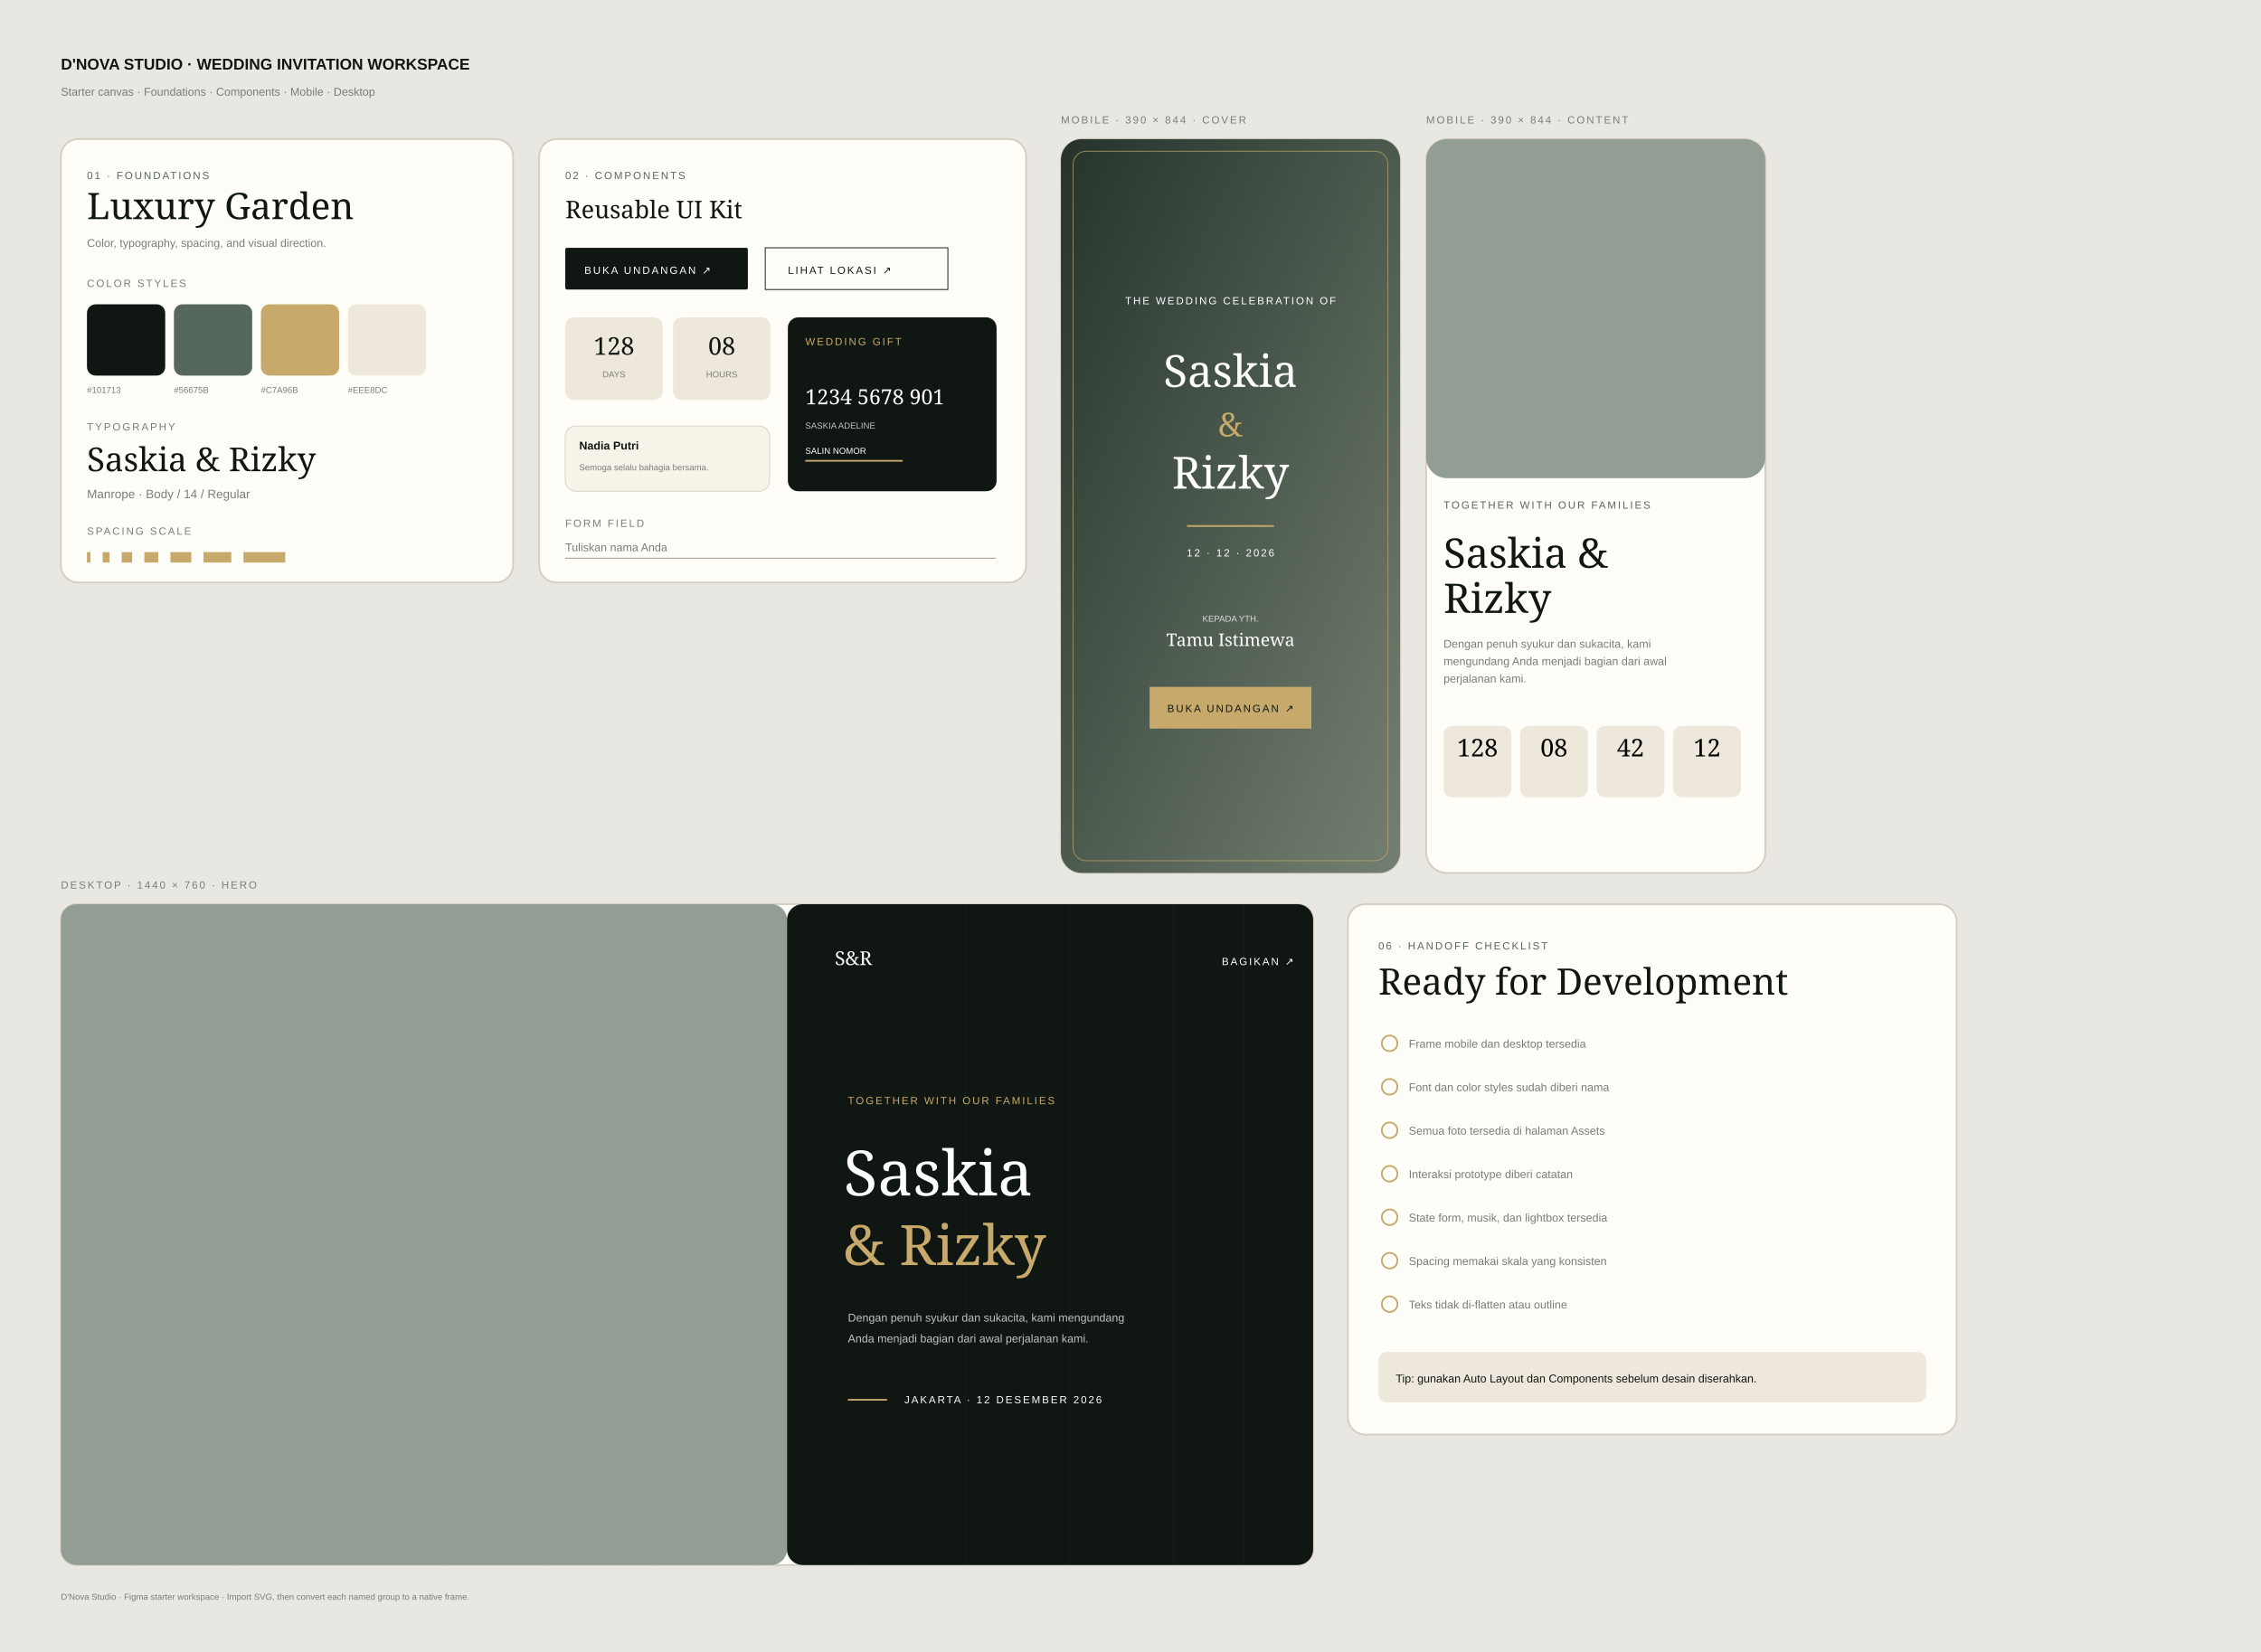
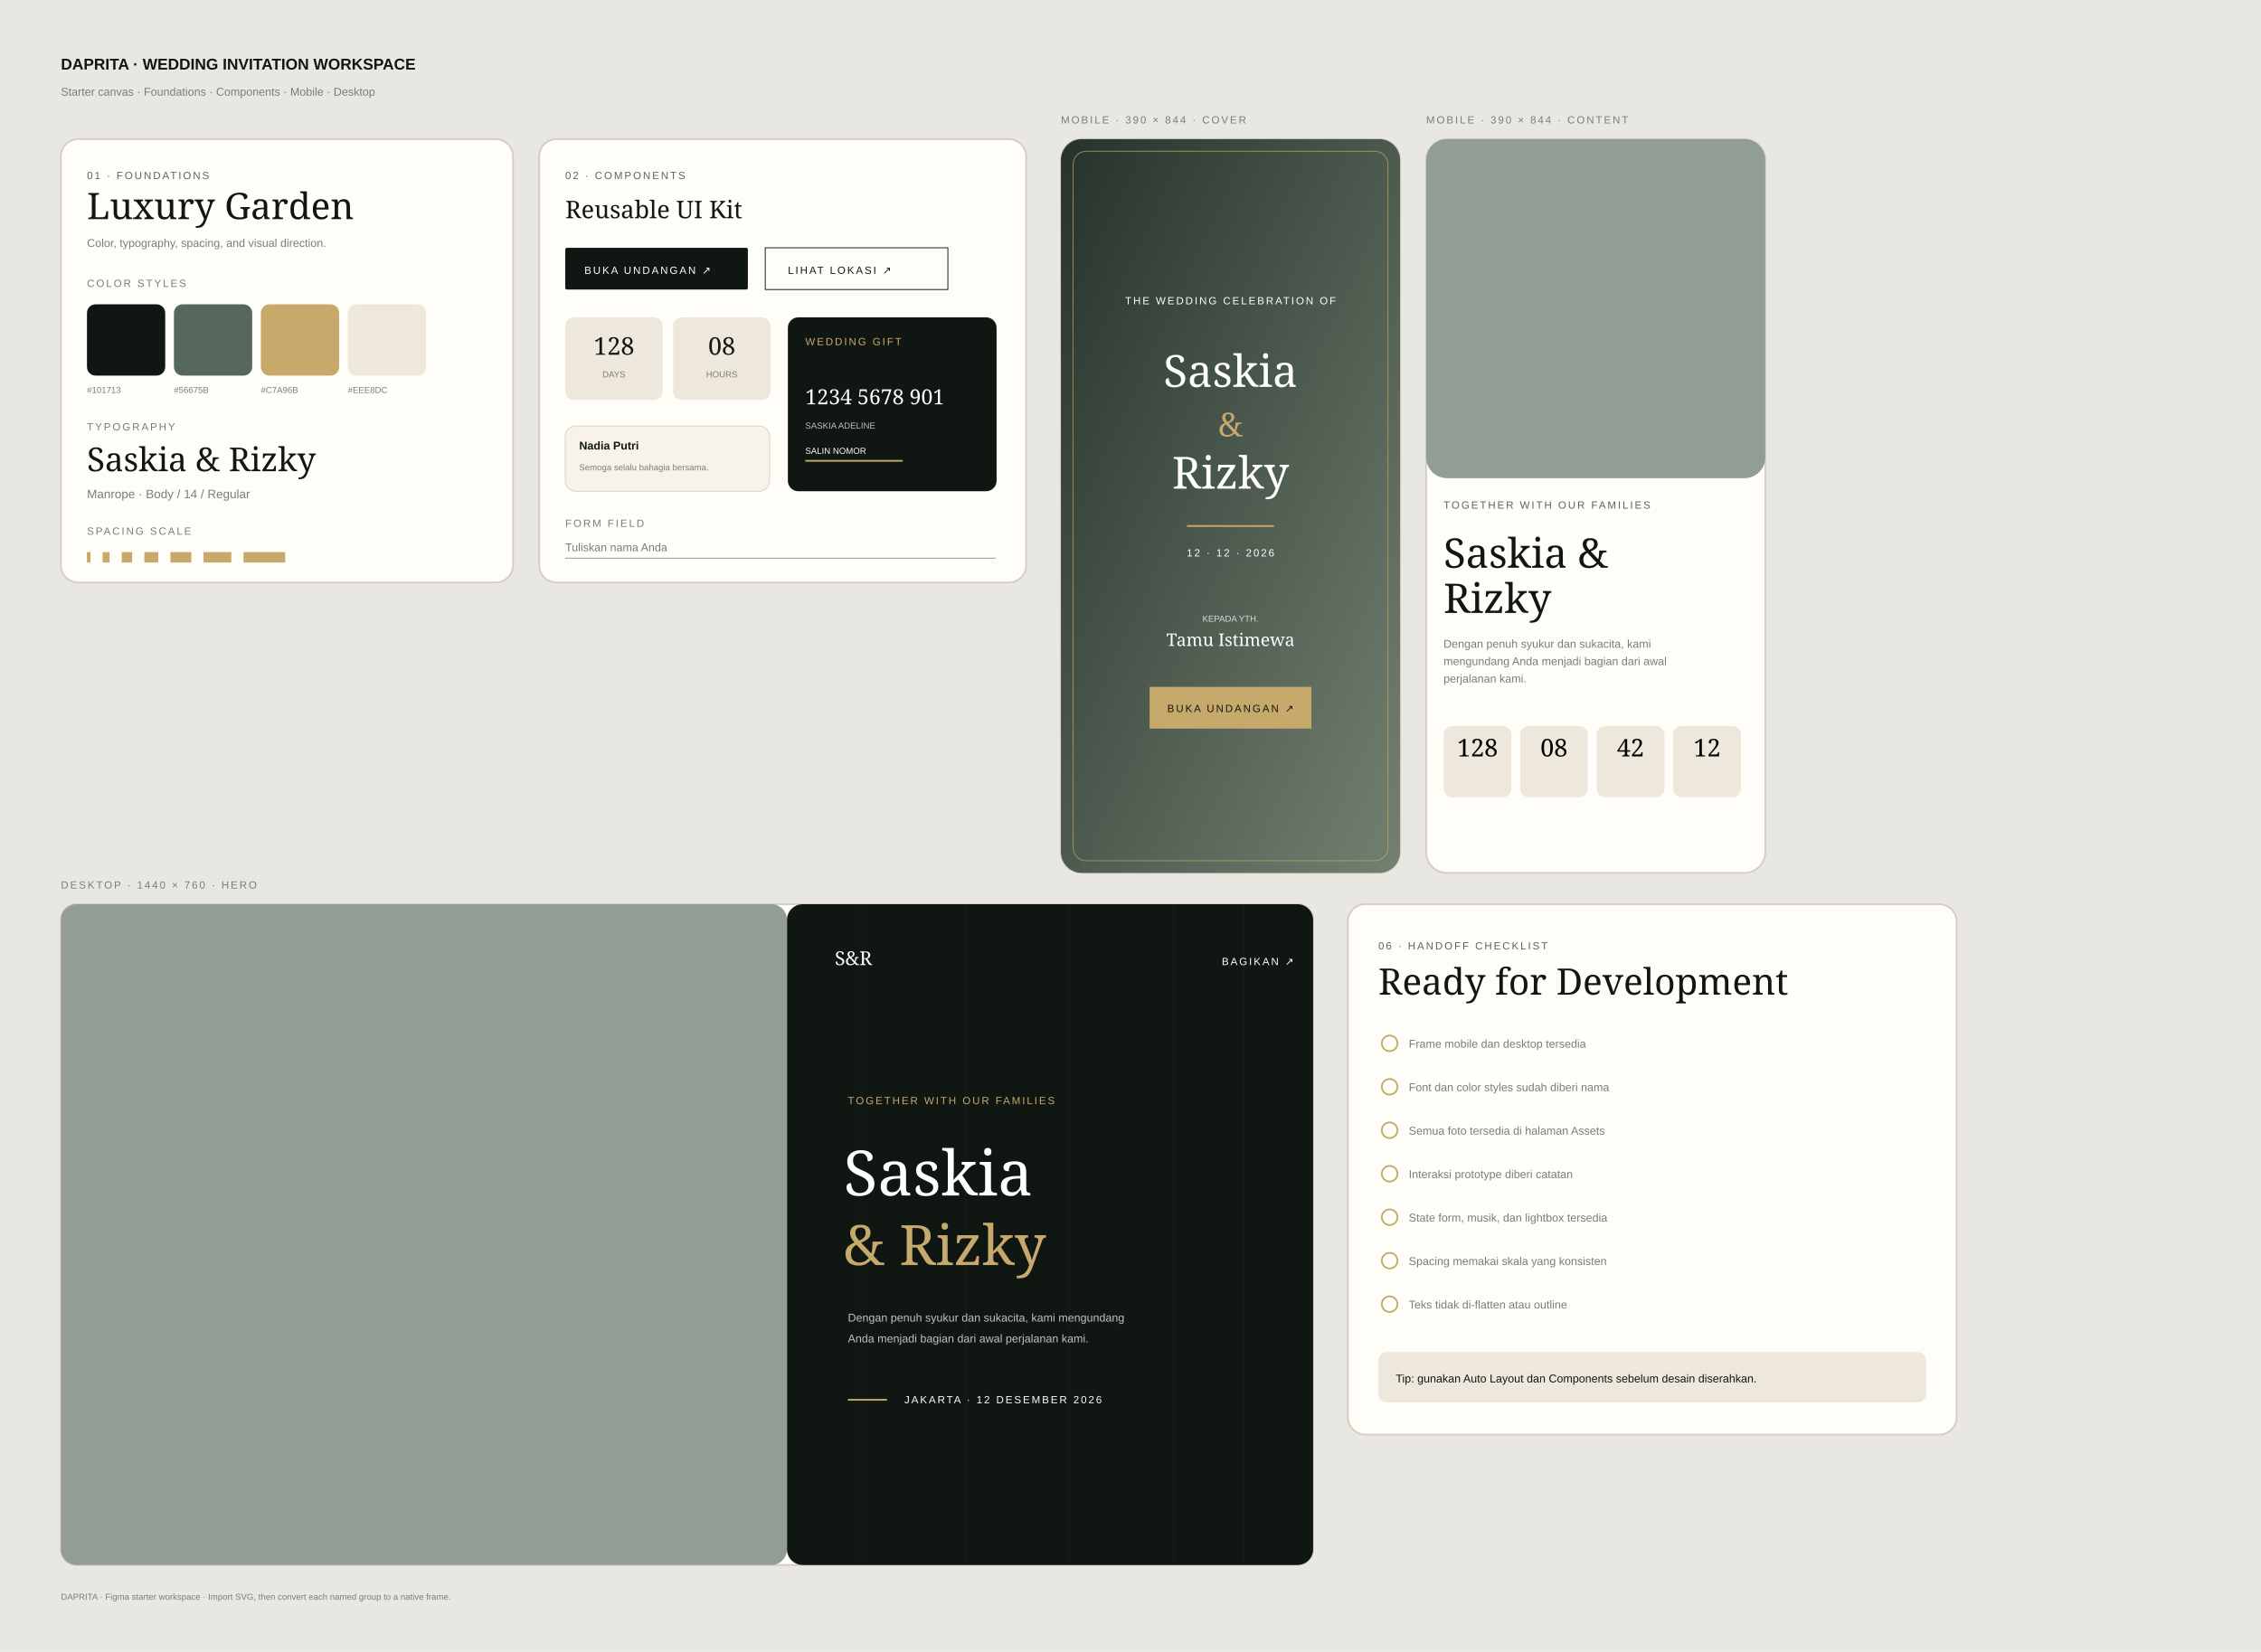
<svg xmlns="http://www.w3.org/2000/svg" width="2600" height="1900" viewBox="0 0 2600 1900">
  <defs>
    <style>
      .bg{fill:#e9e7e1}.frame{fill:#fffdf8;stroke:#d4cec0;stroke-width:2}.dark{fill:#101713}.paper{fill:#eee8dc}.gold{fill:#c7a96b}.sage{fill:#56675b}.muted{fill:#797d77}.white{fill:#fff}.line{stroke:#c7a96b;stroke-width:2}.grid{stroke:#c7a96b;stroke-width:1;opacity:.15}.display{font-family:Georgia,serif;font-weight:400}.body{font-family:Arial,sans-serif}.label{font-family:Arial,sans-serif;font-size:12px;letter-spacing:2px}.title{font-family:Georgia,serif;font-size:42px}.h2{font-family:Georgia,serif;font-size:28px}.copy{font-family:Arial,sans-serif;font-size:13px}.tiny{font-family:Arial,sans-serif;font-size:10px}.radius{rx:16}.image{fill:#c9cec8}.image2{fill:#929e94}.dash{fill:none;stroke:#9d968a;stroke-width:2;stroke-dasharray:7 7}
    </style>
    <linearGradient id="hero" x1="0" y1="0" x2="1" y2="1">
      <stop stop-color="#26332b" />
      <stop offset="1" stop-color="#738071" />
    </linearGradient>
  </defs>
  <rect class="bg" width="2600" height="1900" />
-   <text x="70" y="80" class="body" font-size="18" font-weight="bold" fill="#101713">D'NOVA STUDIO · WEDDING INVITATION WORKSPACE</text>
+   <text x="70" y="80" class="body" font-size="18" font-weight="bold" fill="#101713">DAPRITA · WEDDING INVITATION WORKSPACE</text>
  <text x="70" y="110" class="copy muted">Starter canvas · Foundations · Components · Mobile · Desktop</text>
  <g id="01-Foundations" transform="translate(70 160)">
    <rect class="frame" width="520" height="510" rx="20" />
    <text x="30" y="46" class="label sage">01 · FOUNDATIONS</text>
    <text x="30" y="92" class="title dark">Luxury Garden</text>
    <text x="30" y="124" class="copy muted">Color, typography, spacing, and visual direction.</text>
    <text x="30" y="170" class="label muted">COLOR STYLES</text>
    <rect x="30" y="190" width="90" height="82" rx="10" class="dark" />
    <rect x="130" y="190" width="90" height="82" rx="10" class="sage" />
    <rect x="230" y="190" width="90" height="82" rx="10" class="gold" />
    <rect x="330" y="190" width="90" height="82" rx="10" class="paper" />
    <text x="30" y="292" class="tiny muted">#101713</text>
    <text x="130" y="292" class="tiny muted">#56675B</text>
    <text x="230" y="292" class="tiny muted">#C7A96B</text>
    <text x="330" y="292" class="tiny muted">#EEE8DC</text>
    <text x="30" y="335" class="label muted">TYPOGRAPHY</text>
    <text x="30" y="382" class="display dark" font-size="38">Saskia &amp; Rizky</text>
    <text x="30" y="413" class="body muted" font-size="14">Manrope · Body / 14 / Regular</text>
    <text x="30" y="455" class="label muted">SPACING SCALE</text>
    <g transform="translate(30 475)" class="gold">
      <rect width="4" height="12" />
      <rect x="18" width="8" height="12" />
      <rect x="40" width="12" height="12" />
      <rect x="66" width="16" height="12" />
      <rect x="96" width="24" height="12" />
      <rect x="134" width="32" height="12" />
      <rect x="180" width="48" height="12" />
    </g>
  </g>
  <g id="02-Components" transform="translate(620 160)">
    <rect class="frame" width="560" height="510" rx="20" />
    <text x="30" y="46" class="label sage">02 · COMPONENTS</text>
    <text x="30" y="91" class="h2 dark">Reusable UI Kit</text>
    <rect x="30" y="125" width="210" height="48" class="dark" rx="2" />
    <text x="52" y="155" class="label white">BUKA UNDANGAN  ↗</text>
    <rect x="260" y="125" width="210" height="48" fill="none" stroke="#101713" />
    <text x="286" y="155" class="label dark">LIHAT LOKASI  ↗</text>
    <g transform="translate(30 205)">
      <rect width="112" height="95" class="paper" rx="10" />
      <text x="56" y="43" text-anchor="middle" class="h2 dark">128</text>
      <text x="56" y="69" text-anchor="middle" class="tiny muted">DAYS</text>
    </g>
    <g transform="translate(154 205)">
      <rect width="112" height="95" class="paper" rx="10" />
      <text x="56" y="43" text-anchor="middle" class="h2 dark">08</text>
      <text x="56" y="69" text-anchor="middle" class="tiny muted">HOURS</text>
    </g>
    <g transform="translate(286 205)">
      <rect width="240" height="200" class="dark" rx="12" />
      <text x="20" y="32" class="label" fill="#c7a96b">WEDDING GIFT</text>
      <text x="20" y="100" class="display white" font-size="24">1234 5678 901</text>
      <text x="20" y="128" class="tiny" fill="#bdc4be">SASKIA ADELINE</text>
      <line x1="20" y1="165" x2="132" y2="165" class="line" />
      <text x="20" y="157" class="tiny white">SALIN NOMOR</text>
    </g>
    <g transform="translate(30 330)">
      <rect width="235" height="75" fill="#f7f3e9" stroke="#d9d2c4" rx="12" />
      <text x="16" y="27" class="body dark" font-size="13" font-weight="bold">Nadia Putri</text>
      <text x="16" y="51" class="tiny muted">Semoga selalu bahagia bersama.</text>
    </g>
    <text x="30" y="446" class="label muted">FORM FIELD</text>
    <line x1="30" y1="482" x2="525" y2="482" stroke="#9d968a" />
    <text x="30" y="474" class="copy muted">Tuliskan nama Anda</text>
  </g>
  <g id="03-Mobile-Cover" transform="translate(1220 160)">
    <text x="0" y="-18" class="label muted">MOBILE · 390 × 844 · COVER</text>
    <rect class="frame" width="390" height="844" rx="24" />
    <rect x="0" y="0" width="390" height="844" rx="24" fill="url(#hero)" />
    <rect x="14" y="14" width="362" height="816" rx="15" fill="none" stroke="#c7a96b" opacity=".7" />
    <text x="195" y="190" text-anchor="middle" class="label white">THE WEDDING CELEBRATION OF</text>
    <text x="195" y="285" text-anchor="middle" class="display white" font-size="51">Saskia</text>
    <text x="195" y="342" text-anchor="middle" class="display gold" font-size="38">&amp;</text>
    <text x="195" y="402" text-anchor="middle" class="display white" font-size="51">Rizky</text>
    <line x1="145" y1="445" x2="245" y2="445" class="line" />
    <text x="195" y="480" text-anchor="middle" class="label white">12 · 12 · 2026</text>
    <text x="195" y="555" text-anchor="middle" class="tiny" fill="#d8ded9">KEPADA YTH.</text>
    <text x="195" y="583" text-anchor="middle" class="display white" font-size="20">Tamu Istimewa</text>
    <rect x="102" y="630" width="186" height="48" class="gold" />
    <text x="195" y="659" text-anchor="middle" class="label dark">BUKA UNDANGAN ↗</text>
  </g>
  <g id="04-Mobile-Content" transform="translate(1640 160)">
    <text x="0" y="-18" class="label muted">MOBILE · 390 × 844 · CONTENT</text>
    <rect class="frame" width="390" height="844" rx="24" />
    <rect x="0" y="0" width="390" height="390" rx="24" class="image2" />
    <text x="20" y="425" class="label sage">TOGETHER WITH OUR FAMILIES</text>
    <text x="20" y="493" class="display dark" font-size="47">Saskia &amp;</text>
    <text x="20" y="545" class="display dark" font-size="47">Rizky</text>
    <text x="20" y="585" class="copy muted">Dengan penuh syukur dan sukacita, kami</text>
    <text x="20" y="605" class="copy muted">mengundang Anda menjadi bagian dari awal</text>
    <text x="20" y="625" class="copy muted">perjalanan kami.</text>
    <g transform="translate(20 675)">
      <rect width="78" height="82" class="paper" rx="10" />
      <rect x="88" width="78" height="82" class="paper" rx="10" />
      <rect x="176" width="78" height="82" class="paper" rx="10" />
      <rect x="264" width="78" height="82" class="paper" rx="10" />
      <text x="39" y="35" text-anchor="middle" class="h2">128</text>
      <text x="127" y="35" text-anchor="middle" class="h2">08</text>
      <text x="215" y="35" text-anchor="middle" class="h2">42</text>
      <text x="303" y="35" text-anchor="middle" class="h2">12</text>
    </g>
  </g>
  <g id="05-Desktop-Hero" transform="translate(70 1040)">
    <text x="0" y="-18" class="label muted">DESKTOP · 1440 × 760 · HERO</text>
    <rect class="frame" width="1440" height="760" rx="18" />
    <rect width="835" height="760" rx="18" class="image2" />
    <rect x="835" width="605" height="760" rx="18" class="dark" />
    <text x="890" y="70" class="display white" font-size="22">S&amp;R</text>
    <text x="1335" y="70" class="label white">BAGIKAN ↗</text>
    <text x="905" y="230" class="label gold">TOGETHER WITH OUR FAMILIES</text>
    <text x="900" y="335" class="display white" font-size="72">Saskia</text>
    <text x="900" y="415" class="display gold" font-size="64">&amp; Rizky</text>
    <text x="905" y="480" class="copy" fill="#bdc4be">Dengan penuh syukur dan sukacita, kami mengundang</text>
    <text x="905" y="504" class="copy" fill="#bdc4be">Anda menjadi bagian dari awal perjalanan kami.</text>
    <line x1="905" y1="570" x2="950" y2="570" class="line" />
    <text x="970" y="574" class="label white">JAKARTA · 12 DESEMBER 2026</text>
    <g opacity=".25">
      <line x1="80" y1="0" x2="80" y2="760" class="grid" />
      <line x1="200" y1="0" x2="200" y2="760" class="grid" />
      <line x1="320" y1="0" x2="320" y2="760" class="grid" />
      <line x1="440" y1="0" x2="440" y2="760" class="grid" />
      <line x1="560" y1="0" x2="560" y2="760" class="grid" />
      <line x1="680" y1="0" x2="680" y2="760" class="grid" />
      <line x1="800" y1="0" x2="800" y2="760" class="grid" />
      <line x1="920" y1="0" x2="920" y2="760" class="grid" />
      <line x1="1040" y1="0" x2="1040" y2="760" class="grid" />
      <line x1="1160" y1="0" x2="1160" y2="760" class="grid" />
      <line x1="1280" y1="0" x2="1280" y2="760" class="grid" />
      <line x1="1360" y1="0" x2="1360" y2="760" class="grid" />
    </g>
  </g>
  <g id="06-Handoff" transform="translate(1550 1040)">
    <rect class="frame" width="700" height="610" rx="20" />
    <text x="35" y="52" class="label sage">06 · HANDOFF CHECKLIST</text>
    <text x="35" y="104" class="title dark">Ready for Development</text>
    <g class="copy muted">
      <text x="70" y="165">Frame mobile dan desktop tersedia</text>
      <text x="70" y="215">Font dan color styles sudah diberi nama</text>
      <text x="70" y="265">Semua foto tersedia di halaman Assets</text>
      <text x="70" y="315">Interaksi prototype diberi catatan</text>
      <text x="70" y="365">State form, musik, dan lightbox tersedia</text>
      <text x="70" y="415">Spacing memakai skala yang konsisten</text>
      <text x="70" y="465">Teks tidak di-flatten atau outline</text>
    </g>
    <g fill="none" stroke="#c7a96b" stroke-width="2">
      <circle cx="48" cy="160" r="9" />
      <circle cx="48" cy="210" r="9" />
      <circle cx="48" cy="260" r="9" />
      <circle cx="48" cy="310" r="9" />
      <circle cx="48" cy="360" r="9" />
      <circle cx="48" cy="410" r="9" />
      <circle cx="48" cy="460" r="9" />
    </g>
    <rect x="35" y="515" width="630" height="58" class="paper" rx="10" />
    <text x="55" y="550" class="copy dark">Tip: gunakan Auto Layout dan Components sebelum desain diserahkan.</text>
  </g>
-   <text x="70" y="1840" class="tiny muted">D'Nova Studio · Figma starter workspace · Import SVG, then convert each named group to a native frame.</text>
+   <text x="70" y="1840" class="tiny muted">DAPRITA · Figma starter workspace · Import SVG, then convert each named group to a native frame.</text>
</svg>
